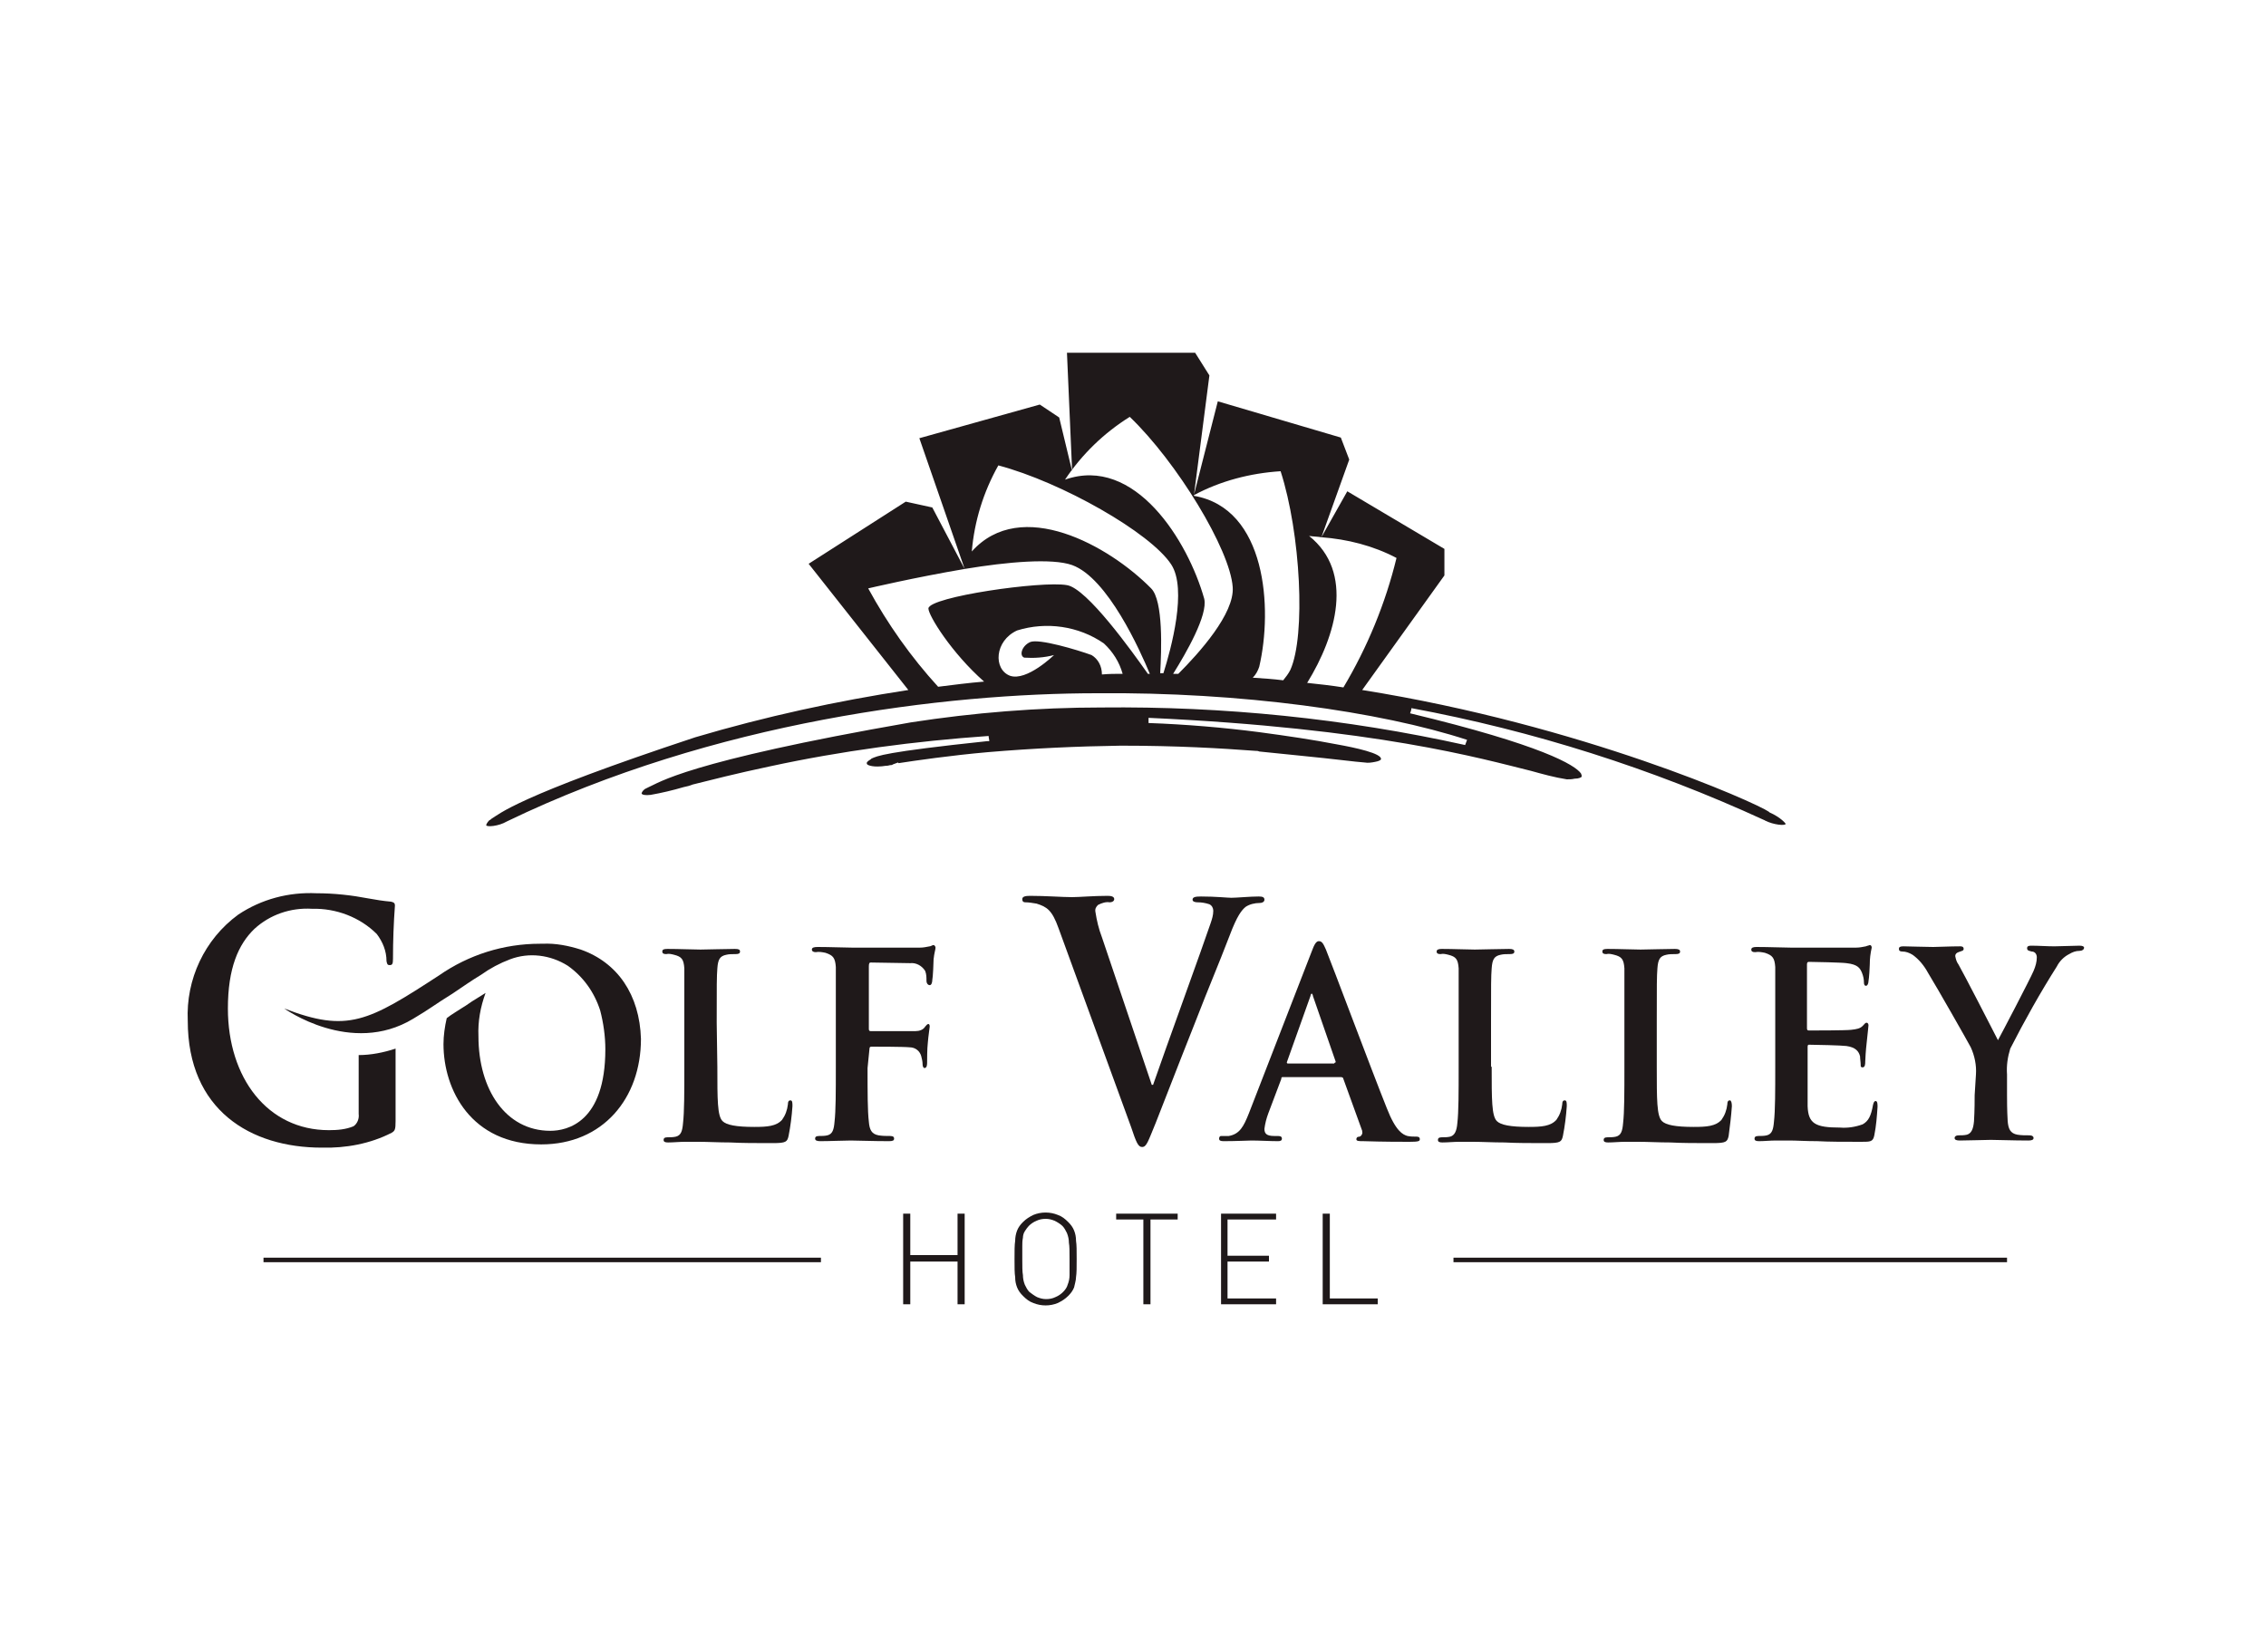
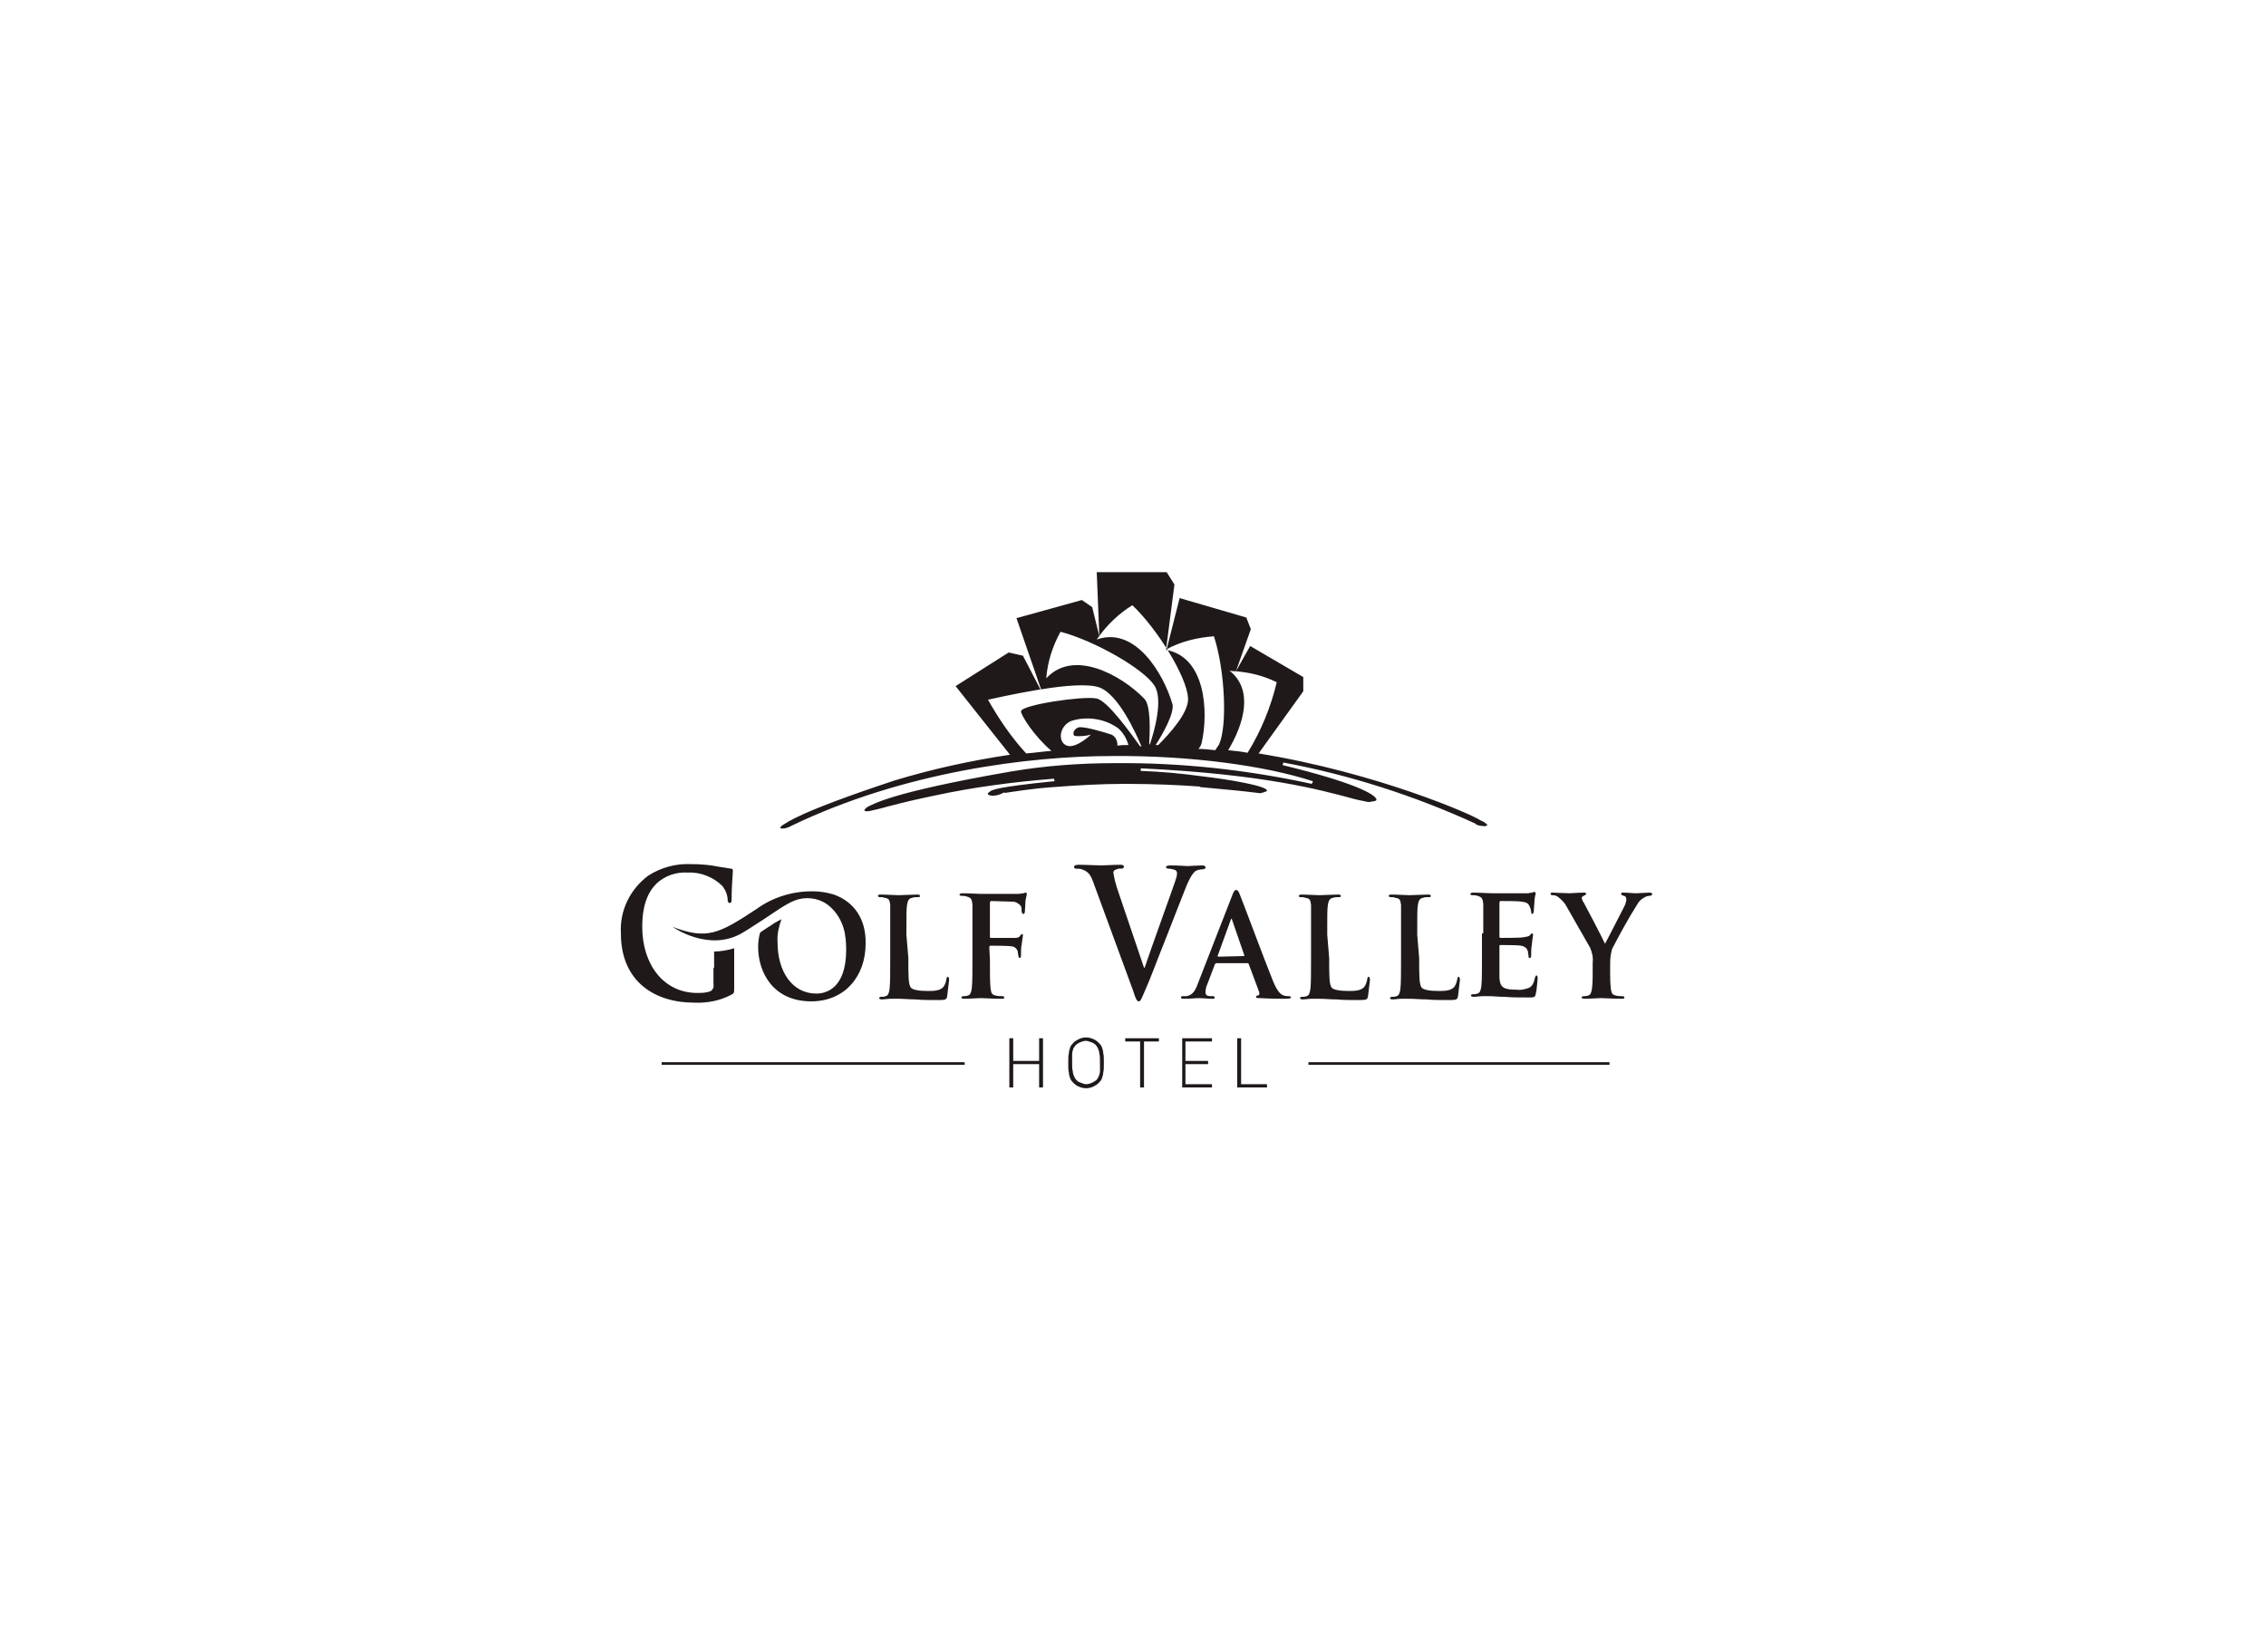
<svg xmlns="http://www.w3.org/2000/svg" version="1.1" id="Layer_1" x="0px" y="0px" viewBox="0 0 350 255.1" style="enable-background:new 0 0 350 255.1;" xml:space="preserve">
  <style type="text/css">
	.st0{fill:#1F191A;}
</style>
  <g>
-     <path class="st0" d="M273.3,125.5l-0.1-0.1c0,0,0,0,0,0c-2-1.4-28.9-13.4-62.8-18.8l12.7-17.7v-4.1l-15-8.9l-4,7.1   c4,0.3,8,1.3,11.6,3.2c-1.7,7-4.5,13.8-8.2,20c-1.9-0.3-3.7-0.5-5.6-0.7c4.5-7.3,7.3-17.1,0.3-22.7c0.7,0.1,1.3,0.1,1.9,0.2l4.3-12   l-1.3-3.4l-19-5.6l-3.7,14.5c4.1-2.2,8.7-3.4,13.4-3.7c3.1,9.6,3.9,25.4,1.5,30.7c-0.3,0.6-0.7,1.1-1.1,1.6   c-1.6-0.2-3.1-0.3-4.7-0.4c0.5-0.5,0.8-1.1,1-1.7c2.1-9,1.1-24.5-10.1-26.4l-0.1,0.4l0.1-0.4h0h0l2.4-18.6l-2.2-3.5h-19.8l0.8,18.3   l-2-8.3l-3-2l-18.6,5.2l7,20.2c6.6-1.1,13.5-1.7,16.6-0.6c5.5,2,10.5,13.2,12,16.8h-0.3c-2.4-3.4-9.4-13.2-12.5-13.7   c-3.8-0.7-21.3,1.8-21.4,3.6c0,1.1,3.6,6.9,8.6,11.3c-2.4,0.2-4.7,0.5-7.1,0.8c-4.2-4.6-7.8-9.7-10.8-15.2c0,0,7.2-1.7,14.9-3   l-5-9.5l-4.1-0.9l-15,9.6l15.4,19.5c-11.1,1.7-22.1,4.1-32.9,7.3c-27.8,9.2-30.3,11.9-31.5,12.6c-0.1,0.1-0.2,0.2-0.3,0.2   c-0.4,0.4-0.5,0.7-0.5,0.8c0,0.1,0.4,0.2,1.1,0.1c0.7-0.1,1.4-0.3,2.1-0.7c32.1-15.5,67.8-19.8,91.2-19.8   c22.1-0.2,43.6,2.8,57.1,7.2c-0.1,0.3-0.2,0.5-0.3,0.8c-18.5-4.1-37.3-6-56.2-5.8c-9.8,0-19.7,0.8-29.4,2.3c-35,6.1-39,9.4-40.5,10   c-0.2,0.1-0.4,0.2-0.6,0.3c-0.4,0.3-0.5,0.6-0.5,0.7c0.1,0.2,0.6,0.3,1.4,0.2c1.7-0.3,3.4-0.7,5.1-1.2c0.5-0.1,0.9-0.2,1.4-0.4   c2.8-0.7,6.7-1.7,11.9-2.8c11.1-2.4,22.4-3.9,33.8-4.7c0,0.3,0.1,0.5,0.1,0.8c-0.1,0-0.2,0-0.3,0c-16.1,1.7-17,2.3-17.9,2.7   l-0.1,0.1c-0.5,0.3-0.7,0.5-0.6,0.7c0,0.2,0.8,0.5,2.1,0.4c0.3,0,0.7-0.1,1-0.1c0.2,0,0.4-0.1,0.6-0.1c0.1,0,0.2,0,0.3-0.1v0   c0.3-0.1,0.5-0.2,0.8-0.3l0.1,0.1c2.6-0.4,8.1-1.2,13.8-1.7c7.1-0.6,13.8-0.9,20.5-1c8.8,0,15.4,0.4,20.8,0.8c0.2,0,0.4,0,0.6,0.1   c2,0.2,3.9,0.4,5.9,0.6c6.1,0.6,8.9,1,10.4,1.1c0.5,0.1,1.1,0,1.6-0.1c0.6-0.1,0.9-0.3,0.9-0.4c0.2-0.9-4-1.8-6.8-2.3   c-3.6-0.7-7.6-1.3-12.1-1.9c-5.4-0.7-11.3-1.2-17-1.4c0-0.3,0-0.5,0-0.8c35.1,1.6,51.4,6.3,59.1,8.2c1.8,0.5,3.6,1,5.5,1.3   c0.4,0,0.8,0,1.2-0.1c0.7,0,1-0.2,1.1-0.3c0-0.2,0-0.3-0.1-0.5c-0.9-1.3-6-4.4-26.4-9.3c0.1-0.3,0.2-0.5,0.2-0.8   c18.8,3.5,37.1,9.3,54.5,17.3c0.1,0,0.1,0.1,0.2,0.1c0.6,0.3,1.3,0.5,2,0.6c0.7,0.1,1.1,0,1.1-0.1   C275.9,127.3,275.1,126.3,273.3,125.5 M174.5,64.4c7.3,7,15.5,20.5,15.9,26.3c0.3,4.1-5.2,10.2-8.4,13.4c-0.3,0-0.6,0-0.8,0   c2-3.2,5.4-9.1,4.8-11.6c-2.5-8.9-10.7-22.2-21.5-18.4C167.1,70.2,170.5,66.9,174.5,64.4 M168.6,101.2c-2.2-0.8-8.2-2.6-9.5-2   c-1.3,0.6-1.7,2.1-0.9,2.4c1.5,0.1,3.1,0,4.6-0.4c0,0-4.2,4.1-6.8,3.2c-2.6-1-2.4-5.4,1.1-7c4.5-1.4,9.5-0.7,13.4,2   c1.4,1.3,2.4,2.9,2.9,4.7c-1.1,0-2.1,0-3.2,0.1C170.2,102.9,169.6,101.8,168.6,101.2 M179.2,104c0.2-3.5,0.5-11.2-1.4-13.1   c-6.5-6.6-20.1-14.2-27.7-5.7c0.4-4.7,1.8-9.2,4.1-13.3c9.8,2.6,23.5,10.4,26.7,15.3c2.5,3.8,0,13-1.2,16.8L179.2,104L179.2,104z" />
-     <rect x="224.5" y="194.3" class="st0" width="85.5" height="0.7" />
-     <polygon class="st0" points="149,201.5 147.9,201.5 147.9,194.9 140.6,194.9 140.6,201.5 139.5,201.5 139.5,187.5 140.6,187.5    140.6,193.9 147.9,193.9 147.9,187.5 149,187.5  " />
-     <path class="st0" d="M166.3,194.5c0,1.3,0,2.2-0.1,2.8c0,0.5-0.2,1.1-0.3,1.6c-0.2,0.5-0.5,0.9-0.9,1.3c-0.5,0.5-1,0.8-1.6,1.1   c-1.2,0.5-2.6,0.5-3.8,0c-0.6-0.2-1.1-0.6-1.6-1.1c-0.4-0.4-0.7-0.8-0.9-1.3c-0.2-0.5-0.3-1-0.3-1.6c-0.1-0.6-0.1-1.5-0.1-2.8   c0-1.2,0-2.2,0.1-2.8c0-0.5,0.1-1.1,0.3-1.6c0.2-0.5,0.5-0.9,0.9-1.3c0.5-0.5,1-0.8,1.6-1.1c1.2-0.5,2.6-0.5,3.8,0   c0.6,0.2,1.1,0.6,1.6,1.1c0.4,0.4,0.7,0.8,0.9,1.3c0.2,0.5,0.3,1,0.3,1.6C166.3,192.3,166.3,193.2,166.3,194.5 M165.2,194.5   c0-1.1,0-2-0.1-2.5c0-0.5-0.1-1-0.3-1.5c-0.2-0.4-0.4-0.8-0.7-1.1c-0.3-0.3-0.8-0.6-1.2-0.8c-0.5-0.2-0.9-0.3-1.4-0.3   c-0.5,0-1,0.1-1.4,0.3c-0.5,0.2-0.9,0.5-1.2,0.8c-0.2,0.2-0.4,0.5-0.6,0.8c-0.2,0.3-0.3,0.7-0.3,1c-0.1,0.5-0.1,0.9-0.1,1.4   c0,0.5,0,1.2,0,1.9c0,1.1,0,2,0.1,2.5c0,0.5,0.1,1,0.3,1.5c0.2,0.4,0.4,0.8,0.7,1.1c0.4,0.3,0.8,0.6,1.2,0.8   c0.5,0.2,0.9,0.3,1.4,0.3c0.5,0,1-0.1,1.4-0.3c0.5-0.2,0.9-0.5,1.2-0.8c0.3-0.3,0.6-0.7,0.7-1.1c0.2-0.5,0.3-1,0.3-1.5   C165.2,196.4,165.2,195.6,165.2,194.5" />
-     <polygon class="st0" points="181.9,188.4 177.7,188.4 177.7,201.5 176.6,201.5 176.6,188.4 172.4,188.4 172.4,187.5 181.9,187.5     " />
-     <polygon class="st0" points="197.1,201.5 188.6,201.5 188.6,187.5 197.1,187.5 197.1,188.4 189.6,188.4 189.6,194 196,194    196,194.9 189.6,194.9 189.6,200.6 197.1,200.6  " />
-     <polygon class="st0" points="212.8,201.5 204.3,201.5 204.3,187.5 205.4,187.5 205.4,200.6 212.8,200.6  " />
-     <rect x="40.7" y="194.3" class="st0" width="86.1" height="0.7" />
-     <path class="st0" d="M110.8,164.8c0,5.1,0,7.6,0.8,8.4c0.6,0.6,2.1,0.9,4.9,0.9c2,0,3.4-0.1,4.3-1.1c0.5-0.7,0.8-1.5,0.9-2.4   c0-0.4,0.1-0.6,0.4-0.6c0.3,0,0.3,0.4,0.3,0.9c-0.1,1.5-0.3,3.1-0.6,4.6c-0.2,0.9-0.4,1.1-2.4,1.1c-2.6,0-4.8,0-6.6-0.1   c-1.8,0-3.4-0.1-4.9-0.1c-0.4,0-1.2,0-2.1,0c-0.9,0-1.8,0.1-2.6,0.1c-0.5,0-0.7-0.1-0.7-0.4c0-0.2,0.1-0.4,0.6-0.4   c0.4,0,0.9,0,1.3-0.1c0.8-0.2,1-0.9,1.1-2.1c0.2-1.7,0.2-4.8,0.2-8.5v-7c0-6,0-7.2,0-8.4c-0.1-1.4-0.4-1.8-1.6-2.1   c-0.4-0.1-0.8-0.2-1.2-0.1c-0.4,0-0.6-0.1-0.6-0.4c0-0.3,0.2-0.4,0.8-0.4c1.7,0,4.1,0.1,5.1,0.1c0.9,0,3.9-0.1,5.3-0.1   c0.6,0,0.8,0.1,0.8,0.4c0,0.3-0.2,0.4-0.7,0.4c-0.5,0-1,0-1.4,0.1c-1,0.2-1.3,0.7-1.4,2.1c-0.1,1.3-0.1,2.4-0.1,8.4L110.8,164.8z" />
-     <path class="st0" d="M134,165c0,3.8,0,6.6,0.2,8.3c0.1,1.2,0.4,1.9,1.5,2.1c0.6,0.1,1.2,0.1,1.8,0.1c0.5,0,0.6,0.2,0.6,0.4   c0,0.3-0.2,0.4-0.8,0.4c-2.4,0-5-0.1-5.9-0.1c-1,0-3.3,0.1-4.7,0.1c-0.5,0-0.8-0.1-0.8-0.4c0-0.2,0.1-0.4,0.6-0.4   c0.4,0,0.9,0,1.3-0.1c0.8-0.2,1-0.9,1.1-2.1c0.2-1.7,0.2-4.6,0.2-8.5v-7c0-6,0-7.2,0-8.4c-0.1-1.4-0.4-1.8-1.6-2.2   c-0.5-0.1-1-0.2-1.5-0.1c-0.3,0-0.6-0.1-0.6-0.4c0-0.3,0.3-0.4,0.9-0.4c1.9,0,4.2,0.1,5.3,0.1c1.4,0,9.6,0,10.5,0   c0.5,0,1-0.1,1.5-0.2c0.2,0,0.4-0.2,0.6-0.2c0.1,0,0.3,0.2,0.3,0.4c0,0.3-0.2,0.8-0.3,1.8c0,0.4-0.1,2.8-0.2,3.2   c0,0.3-0.1,0.8-0.4,0.8c-0.2,0-0.5-0.2-0.5-0.7c0-0.5,0-1-0.2-1.5c-0.5-0.8-1.4-1.3-2.3-1.2l-6.1-0.1c-0.2,0-0.3,0.1-0.3,0.6v9.6   c0,0.2,0,0.4,0.3,0.4l5.2,0c0.6,0,1.1,0,1.7,0c0.6,0,1.2-0.2,1.5-0.7c0.2-0.2,0.3-0.4,0.5-0.4c0.1,0,0.2,0.1,0.2,0.4   c0,0.2-0.2,1.3-0.3,2.6c-0.1,0.8-0.1,2.6-0.1,2.9c0,0.3,0,0.9-0.4,0.9c-0.2,0-0.3-0.3-0.3-0.6c0-0.4-0.1-0.8-0.2-1.2   c-0.2-0.8-0.9-1.4-1.8-1.4c-0.9-0.1-5.3-0.1-5.9-0.1c-0.2,0-0.3,0.1-0.3,0.3L134,165z" />
-     <path class="st0" d="M163.5,143.4c-1-2.8-1.8-3.3-3.4-3.8c-0.6-0.1-1.2-0.2-1.7-0.2c-0.4,0-0.5-0.2-0.5-0.5c0-0.4,0.5-0.5,1.2-0.5   c2.4,0,5,0.2,6.5,0.2c1.1,0,3.3-0.2,5.5-0.2c0.5,0,1,0.1,1,0.5c0,0.3-0.3,0.5-0.7,0.5c-0.6-0.1-1.2,0.1-1.8,0.4   c-0.3,0.3-0.5,0.6-0.4,1.1c0.2,1.3,0.5,2.6,1,3.9l7.7,22.8h0.2c1.9-5.5,7.8-21.7,8.9-25c0.2-0.6,0.4-1.2,0.4-1.9   c0-0.4-0.2-0.8-0.6-1c-0.6-0.2-1.2-0.3-1.8-0.3c-0.4,0-0.8-0.1-0.8-0.4c0-0.4,0.4-0.5,1.3-0.5c2.3,0,4.1,0.2,4.7,0.2   c0.8,0,2.9-0.2,4.2-0.2c0.6,0,0.9,0.1,0.9,0.5c0,0.3-0.3,0.5-0.7,0.5c-0.8,0-1.6,0.2-2.2,0.6c-0.6,0.5-1.3,1.3-2.5,4.5   c-1.8,4.7-3,7.4-5.4,13.6c-2.9,7.3-5,12.8-6,15.3c-1.2,2.9-1.4,3.7-2.1,3.7c-0.6,0-0.9-0.7-1.7-3.1L163.5,143.4z" />
-     <path class="st0" d="M198.2,166.4c-0.2,0-0.3,0-0.3,0.3l-2,5.3c-0.3,0.8-0.5,1.6-0.6,2.4c0,0.7,0.3,1.1,1.5,1.1h0.6   c0.5,0,0.6,0.2,0.6,0.4c0,0.3-0.2,0.4-0.6,0.4c-1.2,0-2.9-0.1-4.1-0.1c-0.4,0-2.4,0.1-4.3,0.1c-0.5,0-0.7-0.1-0.7-0.4   c0-0.2,0.1-0.4,0.3-0.4c0,0,0.1,0,0.1,0c0.3,0,0.8,0,1.1,0c1.7-0.3,2.3-1.5,3.1-3.5l9.7-25c0.4-1.1,0.7-1.6,1.1-1.6   c0.5,0,0.7,0.4,1.1,1.3c0.9,2.2,7,18.5,9.4,24.5c1.4,3.6,2.5,4.1,3.2,4.3c0.5,0.1,0.9,0.1,1.4,0.1c0.3,0,0.5,0.1,0.5,0.4   c0,0.3-0.2,0.4-1.6,0.4c-1.3,0-4,0-7.1-0.1c-0.7,0-1.1,0-1.1-0.3c0-0.2,0.1-0.4,0.5-0.4c0.3-0.1,0.5-0.5,0.4-0.8c0,0,0,0,0-0.1   l-2.9-8c0-0.2-0.2-0.3-0.4-0.3L198.2,166.4z M206.1,164.2c0.2,0,0.2-0.1,0.2-0.2l-3.5-10.1c0-0.1-0.1-0.4-0.2-0.4   c-0.1,0-0.2,0.3-0.2,0.4l-3.6,10.1c-0.1,0.2,0,0.3,0.1,0.3H206.1z" />
-     <path class="st0" d="M230.4,164.8c0,5.1,0,7.6,0.8,8.4c0.6,0.6,2.1,0.9,4.9,0.9c2,0,3.4-0.1,4.3-1.1c0.5-0.7,0.8-1.5,0.9-2.4   c0-0.4,0.1-0.6,0.4-0.6c0.3,0,0.3,0.4,0.3,0.9c-0.1,1.5-0.3,3.1-0.6,4.6c-0.2,0.9-0.4,1.1-2.4,1.1c-2.6,0-4.8,0-6.6-0.1   c-1.9,0-3.4-0.1-4.9-0.1c-0.4,0-1.2,0-2.1,0c-0.9,0-1.8,0.1-2.6,0.1c-0.5,0-0.7-0.1-0.7-0.4c0-0.2,0.1-0.4,0.6-0.4   c0.4,0,0.9,0,1.3-0.1c0.7-0.2,1-0.9,1.1-2.1c0.2-1.7,0.2-4.8,0.2-8.5v-7c0-6,0-7.2,0-8.4c-0.1-1.4-0.4-1.8-1.6-2.1   c-0.4-0.1-0.8-0.2-1.2-0.1c-0.4,0-0.6-0.1-0.6-0.4c0-0.3,0.3-0.4,0.8-0.4c1.7,0,4.1,0.1,5.1,0.1c0.9,0,3.9-0.1,5.3-0.1   c0.5,0,0.8,0.1,0.8,0.4c0,0.3-0.2,0.4-0.7,0.4c-0.5,0-1,0-1.4,0.1c-1,0.2-1.3,0.7-1.4,2.1c-0.1,1.3-0.1,2.4-0.1,8.4V164.8z" />
-     <path class="st0" d="M255.9,164.8c0,5.1,0,7.6,0.8,8.4c0.6,0.6,2.1,0.9,4.9,0.9c2,0,3.4-0.1,4.3-1.1c0.5-0.7,0.8-1.5,0.9-2.4   c0-0.4,0.1-0.6,0.4-0.6c0.2,0,0.3,0.4,0.3,0.9c-0.1,1.5-0.3,3.1-0.5,4.6c-0.2,0.9-0.4,1.1-2.4,1.1c-2.6,0-4.8,0-6.6-0.1   c-1.8,0-3.4-0.1-4.9-0.1c-0.4,0-1.2,0-2.1,0c-0.9,0-1.8,0.1-2.6,0.1c-0.5,0-0.7-0.1-0.7-0.4c0-0.2,0.1-0.4,0.6-0.4   c0.4,0,0.9,0,1.3-0.1c0.8-0.2,1-0.9,1.1-2.1c0.2-1.7,0.2-4.8,0.2-8.5v-7c0-6,0-7.2,0-8.4c-0.1-1.4-0.4-1.8-1.6-2.1   c-0.4-0.1-0.8-0.2-1.2-0.1c-0.4,0-0.6-0.1-0.6-0.4c0-0.3,0.2-0.4,0.8-0.4c1.7,0,4.1,0.1,5.1,0.1c0.9,0,3.9-0.1,5.3-0.1   c0.5,0,0.8,0.1,0.8,0.4c0,0.3-0.2,0.4-0.7,0.4c-0.5,0-1,0-1.4,0.1c-1,0.2-1.3,0.7-1.4,2.1c-0.1,1.3-0.1,2.4-0.1,8.4V164.8z" />
-     <path class="st0" d="M274.2,157.8c0-6,0-7.2,0-8.4c-0.1-1.4-0.4-1.8-1.6-2.2c-0.5-0.1-1-0.2-1.5-0.1c-0.4,0-0.6-0.1-0.6-0.4   c0-0.3,0.3-0.4,0.8-0.4c1.9,0,4.3,0.1,5.3,0.1c1.2,0,9.4,0,10.1,0c0.5,0,1-0.1,1.5-0.2c0.2-0.1,0.4-0.1,0.6-0.2   c0.2,0,0.3,0.2,0.3,0.4c-0.2,0.9-0.3,1.7-0.3,2.6c0,0.4-0.1,2.1-0.2,2.6c0,0.2-0.1,0.7-0.4,0.7c-0.2,0-0.3-0.2-0.3-0.5   c0-0.5-0.1-1-0.3-1.5c-0.3-0.7-0.6-1.3-2.4-1.5c-0.6-0.1-5-0.2-5.8-0.2c-0.2,0-0.3,0.1-0.3,0.4v9.8c0,0.2,0,0.4,0.3,0.4   c0.8,0,5.6,0,6.5-0.1c0.9-0.1,1.4-0.2,1.8-0.6c0.3-0.3,0.4-0.5,0.6-0.5c0.2,0,0.3,0.2,0.3,0.4c0,0.2-0.1,0.9-0.3,2.9   c-0.1,0.8-0.2,2.4-0.2,2.7c0,0.3,0,0.9-0.4,0.9c-0.2,0-0.3-0.1-0.3-0.2c0,0,0-0.1,0-0.1c0-0.5-0.1-1-0.1-1.4   c-0.2-0.8-0.7-1.4-2.1-1.6c-0.7-0.1-4.9-0.2-5.8-0.2c-0.2,0-0.2,0.2-0.2,0.4v3.2c0,1.3,0,4.7,0,5.9c0.1,2.7,1.2,3.3,5,3.3   c1.2,0.1,2.4-0.1,3.5-0.5c0.9-0.5,1.3-1.3,1.6-3c0.1-0.4,0.2-0.6,0.4-0.6c0.3,0,0.3,0.5,0.3,0.9c-0.1,1.5-0.2,2.9-0.5,4.4   c-0.2,1-0.6,1-2,1c-2.8,0-5,0-6.8-0.1c-1.8,0-3.2-0.1-4.3-0.1c-0.4,0-1.2,0-2.1,0c-0.9,0-1.8,0.1-2.6,0.1c-0.5,0-0.7-0.1-0.7-0.4   c0-0.2,0.1-0.4,0.6-0.4c0.4,0,0.9,0,1.3-0.1c0.8-0.2,1-0.9,1.1-2.1c0.2-1.7,0.2-4.8,0.2-8.5L274.2,157.8z" />
-     <path class="st0" d="M305.2,166c0.1-1.4-0.2-2.9-0.8-4.2c-0.3-0.6-5.3-9.4-6.6-11.5c-0.6-1.1-1.4-2.1-2.4-2.8   c-0.5-0.3-1-0.5-1.6-0.5c-0.3,0-0.5-0.1-0.5-0.4c0-0.3,0.2-0.4,0.7-0.4c0.6,0,3.4,0.1,4.6,0.1c0.8,0,2.5-0.1,4.2-0.1   c0.3,0,0.5,0.1,0.5,0.4c0,0.3-0.3,0.3-0.8,0.5c-0.3,0.1-0.5,0.3-0.5,0.6c0.1,0.5,0.2,0.9,0.5,1.3c0.7,1.2,5.5,10.5,6.1,11.7   c0.5-0.9,5-9.5,5.5-10.7c0.3-0.7,0.5-1.4,0.5-2.1c0-0.5-0.3-0.9-0.8-0.9c-0.3-0.1-0.7-0.1-0.7-0.5c0-0.3,0.2-0.4,0.6-0.4   c1.2,0,2.5,0.1,3.6,0.1c0.8,0,3.2-0.1,3.9-0.1c0.4,0,0.7,0.1,0.7,0.3c0,0.3-0.3,0.5-0.7,0.5c-0.6,0-1.1,0.2-1.6,0.5   c-0.8,0.4-1.5,1.1-1.9,1.9c-2.6,4.1-5,8.4-7.2,12.7c-0.4,1.3-0.6,2.6-0.5,4v3.2c0,0.7,0,2.3,0.1,4c0.1,1.2,0.4,1.9,1.5,2.1   c0.6,0.1,1.2,0.1,1.9,0.1c0.4,0,0.6,0.2,0.6,0.4c0,0.3-0.3,0.4-0.8,0.4c-2.3,0-4.8-0.1-5.8-0.1c-0.9,0-3.4,0.1-4.8,0.1   c-0.5,0-0.8-0.1-0.8-0.4c0-0.2,0.2-0.4,0.6-0.4c0.4,0,0.9,0,1.3-0.1c0.7-0.2,1-0.9,1.1-2.1c0.1-1.7,0.1-3.3,0.1-4L305.2,166z" />
-     <path class="st0" d="M55.4,167.4v4.7c0.1,0.7-0.2,1.5-0.8,1.9c-1.2,0.5-2.5,0.6-3.8,0.6c-9.5,0-15.6-8.1-15.6-18.8   c0-6.2,1.6-9.9,4.1-12.3c2.4-2.2,5.6-3.3,8.9-3.1c3.7-0.1,7.4,1.3,10,3.9c0.9,1.2,1.5,2.6,1.5,4.2c0.1,0.4,0.1,0.6,0.5,0.6   c0.4,0,0.5-0.2,0.5-1c0-2.7,0.1-5.5,0.3-8.2c0-0.3-0.1-0.5-0.6-0.6c-1.2-0.1-2.4-0.3-3.5-0.5c-2.6-0.5-5.3-0.8-8-0.8   c-4.3-0.2-8.5,0.9-12.1,3.3c-5.2,3.8-8.1,10-7.8,16.4c0,13.8,9.7,19.6,20.7,19.6c3.7,0.1,7.5-0.6,10.8-2.3c0.5-0.3,0.6-0.5,0.6-1.8   v-5.5c0-2.3,0-4.2,0-5.7c-1.8,0.6-3.8,1-5.7,1V167.4z" />
-     <path class="st0" d="M89.7,146.7c-1.9-0.6-3.9-1-5.9-0.9c-0.1,0-0.3,0-0.4,0c-5.6,0-11,1.7-15.6,4.9c-10.9,7.1-14.1,8.9-23.9,5.1   c0,0,10.3,7.4,19.9,1.6c2.7-1.6,3.2-2.1,6.1-3.9c1.5-1,2.9-2,4.4-2.9c1.4-1,2.9-1.8,4.5-2.4c2.9-1.1,6.2-0.7,8.9,1   c2.4,1.7,4.1,4.1,5,6.9c0.5,1.9,0.8,4,0.8,6c0,11.3-5.9,12.6-8.5,12.6c-6.9,0-11.1-6.4-11.1-14.6c-0.1-2.3,0.3-4.5,1.1-6.7l-1.6,1   c-0.7,0.4-1.3,0.9-2,1.3l-1.1,0.7c-0.5,0.3-0.9,0.6-1.3,0.9c-0.3,1.3-0.5,2.7-0.5,4c0,7.1,4.3,15.5,15.1,15.5   c9.5,0,15.4-7.1,15.4-16.3C98.8,153.7,95.4,148.7,89.7,146.7" />
+     <path class="st0" d="M228.6,126.7L228.6,126.7L228.6,126.7c-1.1-0.8-15.8-7.3-34.2-10.3l6.9-9.6v-2.2l-8.2-4.8l-2.2,3.9   c2.2,0.2,4.3,0.7,6.3,1.7c-0.9,3.8-2.4,7.5-4.5,10.9c-1-0.2-2-0.3-3-0.4c2.4-4,4-9.3,0.2-12.3c0.4,0.1,0.7,0.1,1,0.1l2.3-6.5   l-0.7-1.8l-10.3-3l-2,7.9c2.2-1.2,4.7-1.8,7.3-2c1.7,5.2,2.1,13.8,0.8,16.7c-0.2,0.3-0.4,0.6-0.6,0.9c-0.9-0.1-1.7-0.2-2.6-0.2   c0.3-0.3,0.4-0.6,0.5-0.9c1.1-4.9,0.6-13.3-5.5-14.4l-0.1,0.2l0.1-0.2l0,0l0,0l1.3-10.1l-1.2-1.9h-10.8l0.4,9.9l-1.1-4.5l-1.6-1.1   l-10.1,2.8l3.8,11c3.6-0.6,7.3-0.9,9-0.3c3,1.1,5.7,7.2,6.5,9.1h-0.2c-1.3-1.8-5.1-7.2-6.8-7.4c-2.1-0.4-11.6,1-11.6,2   c0,0.6,2,3.8,4.7,6.1c-1.3,0.1-2.6,0.3-3.9,0.4c-2.3-2.5-4.2-5.3-5.9-8.3c0,0,3.9-0.9,8.1-1.6l-2.7-5.2l-2.2-0.5l-8.2,5.2l8.4,10.6   c-6,0.9-12,2.2-17.9,4c-15.1,5-16.5,6.5-17.1,6.8c-0.1,0.1-0.1,0.1-0.2,0.1c-0.2,0.2-0.3,0.4-0.3,0.4c0,0.1,0.2,0.1,0.6,0.1   c0.4-0.1,0.8-0.2,1.1-0.4c17.4-8.4,36.9-10.8,49.6-10.8c12-0.1,23.7,1.5,31,3.9c-0.1,0.2-0.1,0.3-0.2,0.4   c-10.1-2.2-20.3-3.3-30.5-3.2c-5.3,0-10.7,0.4-16,1.3c-19,3.3-21.2,5.1-22,5.4c-0.1,0.1-0.2,0.1-0.3,0.2c-0.2,0.2-0.3,0.3-0.3,0.4   c0.1,0.1,0.3,0.2,0.8,0.1c0.9-0.2,1.8-0.4,2.8-0.7c0.3-0.1,0.5-0.1,0.8-0.2c1.5-0.4,3.6-0.9,6.5-1.5c6-1.3,12.2-2.1,18.4-2.6   c0,0.2,0.1,0.3,0.1,0.4c-0.1,0-0.1,0-0.2,0c-8.8,0.9-9.2,1.3-9.7,1.5l-0.1,0.1c-0.3,0.2-0.4,0.3-0.3,0.4c0,0.1,0.4,0.3,1.1,0.2   c0.2,0,0.4-0.1,0.5-0.1c0.1,0,0.2-0.1,0.3-0.1c0.1,0,0.1,0,0.2-0.1l0,0c0.2-0.1,0.3-0.1,0.4-0.2l0.1,0.1c1.4-0.2,4.4-0.7,7.5-0.9   c3.9-0.3,7.5-0.5,11.1-0.5c4.8,0,8.4,0.2,11.3,0.4c0.1,0,0.2,0,0.3,0.1c1.1,0.1,2.1,0.2,3.2,0.3c3.3,0.3,4.8,0.5,5.7,0.6   c0.3,0.1,0.6,0,0.9-0.1c0.3-0.1,0.5-0.2,0.5-0.2c0.1-0.5-2.2-1-3.7-1.3c-2-0.4-4.1-0.7-6.6-1c-2.9-0.4-6.1-0.7-9.2-0.8   c0-0.2,0-0.3,0-0.4c19.1,0.9,27.9,3.4,32.1,4.5c1,0.3,2,0.5,3,0.7c0.2,0,0.4,0,0.7-0.1c0.4,0,0.5-0.1,0.6-0.2c0-0.1,0-0.2-0.1-0.3   c-0.5-0.7-3.3-2.4-14.4-5.1c0.1-0.2,0.1-0.3,0.1-0.4c10.2,1.9,20.2,5.1,29.6,9.4c0.1,0,0.1,0.1,0.1,0.1c0.3,0.2,0.7,0.3,1.1,0.3   c0.4,0.1,0.6,0,0.6-0.1C230,127.7,229.6,127.1,228.6,126.7 M174.9,93.5c4,3.8,8.4,11.1,8.6,14.3c0.2,2.2-2.8,5.5-4.6,7.3   c-0.2,0-0.3,0-0.4,0c1.1-1.7,2.9-4.9,2.6-6.3c-1.4-4.8-5.8-12.1-11.7-10C170.9,96.6,172.8,94.8,174.9,93.5 M171.7,113.5   c-1.2-0.4-4.5-1.4-5.2-1.1c-0.7,0.3-0.9,1.1-0.5,1.3c0.8,0.1,1.7,0,2.5-0.2c0,0-2.3,2.2-3.7,1.7c-1.4-0.5-1.3-2.9,0.6-3.8   c2.4-0.8,5.2-0.4,7.3,1.1c0.8,0.7,1.3,1.6,1.6,2.6c-0.6,0-1.1,0-1.7,0.1C172.6,114.4,172.3,113.8,171.7,113.5 M177.5,115   c0.1-1.9,0.3-6.1-0.8-7.1c-3.5-3.6-10.9-7.7-15.1-3.1c0.2-2.6,1-5,2.2-7.2c5.3,1.4,12.8,5.7,14.5,8.3c1.4,2.1,0,7.1-0.7,9.1H177.5   L177.5,115z" />
+     <rect x="202.1" y="164.1" class="st0" width="46.5" height="0.4" />
+     <polygon class="st0" points="161.1,168 160.5,168 160.5,164.4 156.5,164.4 156.5,168 155.9,168 155.9,160.4 156.5,160.4    156.5,163.9 160.5,163.9 160.5,160.4 161.1,160.4  " />
+     <path class="st0" d="M170.5,164.2c0,0.7,0,1.2-0.1,1.5c0,0.3-0.1,0.6-0.2,0.9c-0.1,0.3-0.3,0.5-0.5,0.7c-0.3,0.3-0.5,0.4-0.9,0.6   c-0.7,0.3-1.4,0.3-2.1,0c-0.3-0.1-0.6-0.3-0.9-0.6c-0.2-0.2-0.4-0.4-0.5-0.7c-0.1-0.3-0.2-0.5-0.2-0.9c-0.1-0.3-0.1-0.8-0.1-1.5   c0-0.7,0-1.2,0.1-1.5c0-0.3,0.1-0.6,0.2-0.9c0.1-0.3,0.3-0.5,0.5-0.7c0.3-0.3,0.5-0.4,0.9-0.6c0.7-0.3,1.4-0.3,2.1,0   c0.3,0.1,0.6,0.3,0.9,0.6c0.2,0.2,0.4,0.4,0.5,0.7c0.1,0.3,0.2,0.5,0.2,0.9C170.5,163,170.5,163.5,170.5,164.2 M169.9,164.2   c0-0.6,0-1.1-0.1-1.4c0-0.3-0.1-0.5-0.2-0.8c-0.1-0.2-0.2-0.4-0.4-0.6c-0.2-0.2-0.4-0.3-0.7-0.4c-0.3-0.1-0.5-0.2-0.8-0.2   c-0.3,0-0.5,0.1-0.8,0.2c-0.3,0.1-0.5,0.3-0.7,0.4c-0.1,0.1-0.2,0.3-0.3,0.4s-0.2,0.4-0.2,0.5c-0.1,0.3-0.1,0.5-0.1,0.8   c0,0.3,0,0.7,0,1c0,0.6,0,1.1,0.1,1.4c0,0.3,0.1,0.5,0.2,0.8c0.1,0.2,0.2,0.4,0.4,0.6c0.2,0.2,0.4,0.3,0.7,0.4   c0.3,0.1,0.5,0.2,0.8,0.2c0.3,0,0.5-0.1,0.8-0.2c0.3-0.1,0.5-0.3,0.7-0.4c0.2-0.2,0.3-0.4,0.4-0.6c0.1-0.3,0.2-0.5,0.2-0.8   C169.9,165.2,169.9,164.8,169.9,164.2" />
+     <polygon class="st0" points="179,160.9 176.7,160.9 176.7,168 176.1,168 176.1,160.9 173.8,160.9 173.8,160.4 179,160.4  " />
+     <polygon class="st0" points="187.2,168 182.6,168 182.6,160.4 187.2,160.4 187.2,160.9 183.1,160.9 183.1,163.9 186.6,163.9    186.6,164.4 183.1,164.4 183.1,167.5 187.2,167.5  " />
+     <polygon class="st0" points="195.7,168 191.1,168 191.1,160.4 191.7,160.4 191.7,167.5 195.7,167.5  " />
+     <rect x="102.2" y="164.1" class="st0" width="46.8" height="0.4" />
+     <path class="st0" d="M140.3,148c0,2.8,0,4.1,0.4,4.6c0.3,0.3,1.1,0.5,2.7,0.5c1.1,0,1.8-0.1,2.3-0.6c0.3-0.4,0.4-0.8,0.5-1.3   c0-0.2,0.1-0.3,0.2-0.3s0.2,0.2,0.2,0.5c-0.1,0.8-0.2,1.7-0.3,2.5c-0.1,0.5-0.2,0.6-1.3,0.6c-1.4,0-2.6,0-3.6-0.1   c-1,0-1.8-0.1-2.7-0.1c-0.2,0-0.7,0-1.1,0s-1,0.1-1.4,0.1c-0.3,0-0.4-0.1-0.4-0.2c0-0.1,0.1-0.2,0.3-0.2c0.2,0,0.5,0,0.7-0.1   c0.4-0.1,0.5-0.5,0.6-1.1c0.1-0.9,0.1-2.6,0.1-4.6v-3.8c0-3.3,0-3.9,0-4.6c-0.1-0.8-0.2-1-0.9-1.1c-0.2-0.1-0.4-0.1-0.7-0.1   c-0.2,0-0.3-0.1-0.3-0.2s0.1-0.2,0.4-0.2c0.9,0,2.2,0.1,2.8,0.1c0.5,0,2.1-0.1,2.9-0.1c0.3,0,0.4,0.1,0.4,0.2   c0,0.2-0.1,0.2-0.4,0.2c-0.3,0-0.5,0-0.8,0.1c-0.5,0.1-0.7,0.4-0.8,1.1c-0.1,0.7-0.1,1.3-0.1,4.6L140.3,148z" />
+     <path class="st0" d="M152.9,148.2c0,2.1,0,3.6,0.1,4.5c0.1,0.7,0.2,1,0.8,1.1c0.3,0.1,0.7,0.1,1,0.1c0.3,0,0.3,0.1,0.3,0.2   c0,0.2-0.1,0.2-0.4,0.2c-1.3,0-2.7-0.1-3.2-0.1c-0.5,0-1.8,0.1-2.6,0.1c-0.3,0-0.4-0.1-0.4-0.2c0-0.1,0.1-0.2,0.3-0.2   c0.2,0,0.5,0,0.7-0.1c0.4-0.1,0.5-0.5,0.6-1.1c0.1-0.9,0.1-2.5,0.1-4.6v-3.8c0-3.3,0-3.9,0-4.6c-0.1-0.8-0.2-1-0.9-1.2   c-0.3-0.1-0.5-0.1-0.8-0.1c-0.2,0-0.3-0.1-0.3-0.2s0.2-0.2,0.5-0.2c1,0,2.3,0.1,2.9,0.1c0.8,0,5.2,0,5.7,0c0.3,0,0.5-0.1,0.8-0.1   c0.1,0,0.2-0.1,0.3-0.1c0.1,0,0.2,0.1,0.2,0.2c0,0.2-0.1,0.4-0.2,1c0,0.2-0.1,1.5-0.1,1.7c0,0.2-0.1,0.4-0.2,0.4   c-0.1,0-0.3-0.1-0.3-0.4c0-0.3,0-0.5-0.1-0.8c-0.3-0.4-0.8-0.7-1.3-0.7l-3.3-0.1c-0.1,0-0.2,0.1-0.2,0.3v5.2c0,0.1,0,0.2,0.2,0.2   h2.8c0.3,0,0.6,0,0.9,0s0.7-0.1,0.8-0.4c0.1-0.1,0.2-0.2,0.3-0.2c0.1,0,0.1,0.1,0.1,0.2c0,0.1-0.1,0.7-0.2,1.4   c-0.1,0.4-0.1,1.4-0.1,1.6s0,0.5-0.2,0.5c-0.1,0-0.2-0.2-0.2-0.3c0-0.2-0.1-0.4-0.1-0.7c-0.1-0.4-0.5-0.8-1-0.8   c-0.5-0.1-2.9-0.1-3.2-0.1c-0.1,0-0.2,0.1-0.2,0.2L152.9,148.2z" />
+     <path class="st0" d="M168.9,136.4c-0.5-1.5-1-1.8-1.8-2.1c-0.3-0.1-0.7-0.1-0.9-0.1c-0.2,0-0.3-0.1-0.3-0.3c0-0.2,0.3-0.3,0.7-0.3   c1.3,0,2.7,0.1,3.5,0.1c0.6,0,1.8-0.1,3-0.1c0.3,0,0.5,0.1,0.5,0.3c0,0.2-0.2,0.3-0.4,0.3c-0.3-0.1-0.7,0.1-1,0.2   c-0.2,0.2-0.3,0.3-0.2,0.6c0.1,0.7,0.3,1.4,0.5,2.1l4.2,12.4h0.1c1-3,4.2-11.8,4.8-13.6c0.1-0.3,0.2-0.7,0.2-1   c0-0.2-0.1-0.4-0.3-0.5c-0.3-0.1-0.7-0.2-1-0.2c-0.2,0-0.4-0.1-0.4-0.2c0-0.2,0.2-0.3,0.7-0.3c1.3,0,2.2,0.1,2.6,0.1   c0.4,0,1.6-0.1,2.3-0.1c0.3,0,0.5,0.1,0.5,0.3c0,0.2-0.2,0.3-0.4,0.3c-0.4,0-0.9,0.1-1.2,0.3c-0.3,0.3-0.7,0.7-1.4,2.4   c-1,2.6-1.6,4-2.9,7.4c-1.6,4-2.7,7-3.3,8.3c-0.7,1.6-0.8,2-1.1,2c-0.3,0-0.5-0.4-0.9-1.7L168.9,136.4z" />
+     <path class="st0" d="M187.8,148.9c-0.1,0-0.2,0-0.2,0.2l-1.1,2.9c-0.2,0.4-0.3,0.9-0.3,1.3c0,0.4,0.2,0.6,0.8,0.6h0.3   c0.3,0,0.3,0.1,0.3,0.2c0,0.2-0.1,0.2-0.3,0.2c-0.7,0-1.6-0.1-2.2-0.1c-0.2,0-1.3,0.1-2.3,0.1c-0.3,0-0.4-0.1-0.4-0.2   c0-0.1,0.1-0.2,0.2-0.2h0.1c0.2,0,0.4,0,0.6,0c0.9-0.2,1.3-0.8,1.7-1.9l5.3-13.6c0.2-0.6,0.4-0.9,0.6-0.9c0.3,0,0.4,0.2,0.6,0.7   c0.5,1.2,3.8,10.1,5.1,13.3c0.8,2,1.4,2.2,1.7,2.3c0.3,0.1,0.5,0.1,0.8,0.1c0.2,0,0.3,0.1,0.3,0.2s-0.1,0.2-0.9,0.2   c-0.7,0-2.2,0-3.9-0.1c-0.4,0-0.6,0-0.6-0.2c0-0.1,0.1-0.2,0.3-0.2c0.2-0.1,0.3-0.3,0.2-0.4c0,0,0,0,0-0.1l-1.6-4.3   c0-0.1-0.1-0.2-0.2-0.2H187.8z M192.1,147.7c0.1,0,0.1-0.1,0.1-0.1l-1.9-5.5c0-0.1-0.1-0.2-0.1-0.2s-0.1,0.2-0.1,0.2l-2,5.5   c-0.1,0.1,0,0.2,0.1,0.2L192.1,147.7L192.1,147.7z" />
+     <path class="st0" d="M205.3,148c0,2.8,0,4.1,0.4,4.6c0.3,0.3,1.1,0.5,2.7,0.5c1.1,0,1.8-0.1,2.3-0.6c0.3-0.4,0.4-0.8,0.5-1.3   c0-0.2,0.1-0.3,0.2-0.3s0.2,0.2,0.2,0.5c-0.1,0.8-0.2,1.7-0.3,2.5c-0.1,0.5-0.2,0.6-1.3,0.6c-1.4,0-2.6,0-3.6-0.1   c-1,0-1.8-0.1-2.7-0.1c-0.2,0-0.7,0-1.1,0s-1,0.1-1.4,0.1c-0.3,0-0.4-0.1-0.4-0.2c0-0.1,0.1-0.2,0.3-0.2c0.2,0,0.5,0,0.7-0.1   c0.4-0.1,0.5-0.5,0.6-1.1c0.1-0.9,0.1-2.6,0.1-4.6v-3.8c0-3.3,0-3.9,0-4.6c-0.1-0.8-0.2-1-0.9-1.1c-0.2-0.1-0.4-0.1-0.7-0.1   c-0.2,0-0.3-0.1-0.3-0.2s0.2-0.2,0.4-0.2c0.9,0,2.2,0.1,2.8,0.1c0.5,0,2.1-0.1,2.9-0.1c0.3,0,0.4,0.1,0.4,0.2   c0,0.2-0.1,0.2-0.4,0.2s-0.5,0-0.8,0.1c-0.5,0.1-0.7,0.4-0.8,1.1c-0.1,0.7-0.1,1.3-0.1,4.6L205.3,148L205.3,148z" />
+     <path class="st0" d="M219.2,148c0,2.8,0,4.1,0.4,4.6c0.3,0.3,1.1,0.5,2.7,0.5c1.1,0,1.8-0.1,2.3-0.6c0.3-0.4,0.4-0.8,0.5-1.3   c0-0.2,0.1-0.3,0.2-0.3c0.1,0,0.2,0.2,0.2,0.5c-0.1,0.8-0.2,1.7-0.3,2.5c-0.1,0.5-0.2,0.6-1.3,0.6c-1.4,0-2.6,0-3.6-0.1   c-1,0-1.8-0.1-2.7-0.1c-0.2,0-0.7,0-1.1,0c-0.5,0-1,0.1-1.4,0.1c-0.3,0-0.4-0.1-0.4-0.2c0-0.1,0.1-0.2,0.3-0.2c0.2,0,0.5,0,0.7-0.1   c0.4-0.1,0.5-0.5,0.6-1.1c0.1-0.9,0.1-2.6,0.1-4.6v-3.8c0-3.3,0-3.9,0-4.6c-0.1-0.8-0.2-1-0.9-1.1c-0.2-0.1-0.4-0.1-0.7-0.1   c-0.2,0-0.3-0.1-0.3-0.2s0.1-0.2,0.4-0.2c0.9,0,2.2,0.1,2.8,0.1c0.5,0,2.1-0.1,2.9-0.1c0.3,0,0.4,0.1,0.4,0.2   c0,0.2-0.1,0.2-0.4,0.2c-0.3,0-0.5,0-0.8,0.1c-0.5,0.1-0.7,0.4-0.8,1.1c-0.1,0.7-0.1,1.3-0.1,4.6L219.2,148L219.2,148z" />
+     <path class="st0" d="M229.1,144.2c0-3.3,0-3.9,0-4.6c-0.1-0.8-0.2-1-0.9-1.2c-0.3-0.1-0.5-0.1-0.8-0.1c-0.2,0-0.3-0.1-0.3-0.2   s0.2-0.2,0.4-0.2c1,0,2.3,0.1,2.9,0.1c0.7,0,5.1,0,5.5,0c0.3,0,0.5-0.1,0.8-0.1c0.1-0.1,0.2-0.1,0.3-0.1c0.1,0,0.2,0.1,0.2,0.2   c-0.1,0.5-0.2,0.9-0.2,1.4c0,0.2-0.1,1.1-0.1,1.4c0,0.1-0.1,0.4-0.2,0.4c-0.1,0-0.2-0.1-0.2-0.3c0-0.3-0.1-0.5-0.2-0.8   c-0.2-0.4-0.3-0.7-1.3-0.8c-0.3-0.1-2.7-0.1-3.2-0.1c-0.1,0-0.2,0.1-0.2,0.2v5.3c0,0.1,0,0.2,0.2,0.2c0.4,0,3,0,3.5-0.1   c0.5-0.1,0.8-0.1,1-0.3c0.2-0.2,0.2-0.3,0.3-0.3s0.2,0.1,0.2,0.2c0,0.1-0.1,0.5-0.2,1.6c-0.1,0.4-0.1,1.3-0.1,1.5s0,0.5-0.2,0.5   c-0.1,0-0.2-0.1-0.2-0.1v-0.1c0-0.3-0.1-0.5-0.1-0.8c-0.1-0.4-0.4-0.8-1.1-0.9c-0.4-0.1-2.7-0.1-3.2-0.1c-0.1,0-0.1,0.1-0.1,0.2   v1.7c0,0.7,0,2.6,0,3.2c0.1,1.5,0.7,1.8,2.7,1.8c0.7,0.1,1.3-0.1,1.9-0.3c0.5-0.3,0.7-0.7,0.9-1.6c0.1-0.2,0.1-0.3,0.2-0.3   c0.2,0,0.2,0.3,0.2,0.5c-0.1,0.8-0.1,1.6-0.3,2.4c-0.1,0.5-0.3,0.5-1.1,0.5c-1.5,0-2.7,0-3.7-0.1c-1,0-1.7-0.1-2.3-0.1   c-0.2,0-0.7,0-1.1,0s-1,0.1-1.4,0.1c-0.3,0-0.4-0.1-0.4-0.2c0-0.1,0.1-0.2,0.3-0.2c0.2,0,0.5,0,0.7-0.1c0.4-0.1,0.5-0.5,0.6-1.1   c0.1-0.9,0.1-2.6,0.1-4.6V144.2z" />
+     <path class="st0" d="M246,148.7c0.1-0.8-0.1-1.6-0.4-2.3c-0.2-0.3-2.9-5.1-3.6-6.3c-0.3-0.6-0.8-1.1-1.3-1.5   c-0.3-0.2-0.5-0.3-0.9-0.3c-0.2,0-0.3-0.1-0.3-0.2c0-0.2,0.1-0.2,0.4-0.2c0.3,0,1.8,0.1,2.5,0.1c0.4,0,1.4-0.1,2.3-0.1   c0.2,0,0.3,0.1,0.3,0.2s-0.2,0.2-0.4,0.3c-0.2,0.1-0.3,0.2-0.3,0.3c0.1,0.3,0.1,0.5,0.3,0.7c0.4,0.7,3,5.7,3.3,6.4   c0.3-0.5,2.7-5.2,3-5.8c0.2-0.4,0.3-0.8,0.3-1.1c0-0.3-0.2-0.5-0.4-0.5c-0.2-0.1-0.4-0.1-0.4-0.3c0-0.2,0.1-0.2,0.3-0.2   c0.7,0,1.4,0.1,2,0.1c0.4,0,1.7-0.1,2.1-0.1c0.2,0,0.4,0.1,0.4,0.2c0,0.2-0.2,0.3-0.4,0.3c-0.3,0-0.6,0.1-0.9,0.3   c-0.4,0.2-0.8,0.6-1,1c-1.4,2.2-2.7,4.6-3.9,6.9c-0.2,0.7-0.3,1.4-0.3,2.2v1.7c0,0.4,0,1.3,0.1,2.2c0.1,0.7,0.2,1,0.8,1.1   c0.3,0.1,0.7,0.1,1,0.1c0.2,0,0.3,0.1,0.3,0.2c0,0.2-0.2,0.2-0.4,0.2c-1.3,0-2.6-0.1-3.2-0.1c-0.5,0-1.8,0.1-2.6,0.1   c-0.3,0-0.4-0.1-0.4-0.2c0-0.1,0.1-0.2,0.3-0.2s0.5,0,0.7-0.1c0.4-0.1,0.5-0.5,0.6-1.1c0.1-0.9,0.1-1.8,0.1-2.2L246,148.7z" />
+     <path class="st0" d="M110.2,149.5v2.6c0.1,0.4-0.1,0.8-0.4,1c-0.7,0.3-1.4,0.3-2.1,0.3c-5.2,0-8.5-4.4-8.5-10.2   c0-3.4,0.9-5.4,2.2-6.7c1.3-1.2,3-1.8,4.8-1.7c2-0.1,4,0.7,5.4,2.1c0.5,0.7,0.8,1.4,0.8,2.3c0.1,0.2,0.1,0.3,0.3,0.3   c0.2,0,0.3-0.1,0.3-0.5c0-1.5,0.1-3,0.2-4.5c0-0.2-0.1-0.3-0.3-0.3c-0.7-0.1-1.3-0.2-1.9-0.3c-1.4-0.3-2.9-0.4-4.3-0.4   c-2.3-0.1-4.6,0.5-6.6,1.8c-2.8,2.1-4.4,5.4-4.2,8.9c0,7.5,5.3,10.7,11.3,10.7c2,0.1,4.1-0.3,5.9-1.3c0.3-0.2,0.3-0.3,0.3-1v-3   c0-1.3,0-2.3,0-3.1c-1,0.3-2.1,0.5-3.1,0.5V149.5z" />
+     <path class="st0" d="M128.8,138.2c-1-0.3-2.1-0.5-3.2-0.5c-0.1,0-0.2,0-0.2,0c-3,0-6,0.9-8.5,2.7c-5.9,3.9-7.7,4.8-13,2.8   c0,0,5.6,4,10.8,0.9c1.5-0.9,1.7-1.1,3.3-2.1c0.8-0.5,1.6-1.1,2.4-1.6c0.8-0.5,1.6-1,2.4-1.3c1.6-0.6,3.4-0.4,4.8,0.5   c1.3,0.9,2.2,2.2,2.7,3.8c0.3,1,0.4,2.2,0.4,3.3c0,6.1-3.2,6.8-4.6,6.8c-3.8,0-6-3.5-6-7.9c-0.1-1.3,0.2-2.4,0.6-3.6l-0.9,0.5   c-0.4,0.2-0.7,0.5-1.1,0.7l-0.6,0.4c-0.3,0.2-0.5,0.3-0.7,0.5c-0.2,0.7-0.3,1.5-0.3,2.2c0,3.9,2.3,8.4,8.2,8.4   c5.2,0,8.4-3.9,8.4-8.9C133.8,142,131.9,139.3,128.8,138.2" />
  </g>
</svg>
